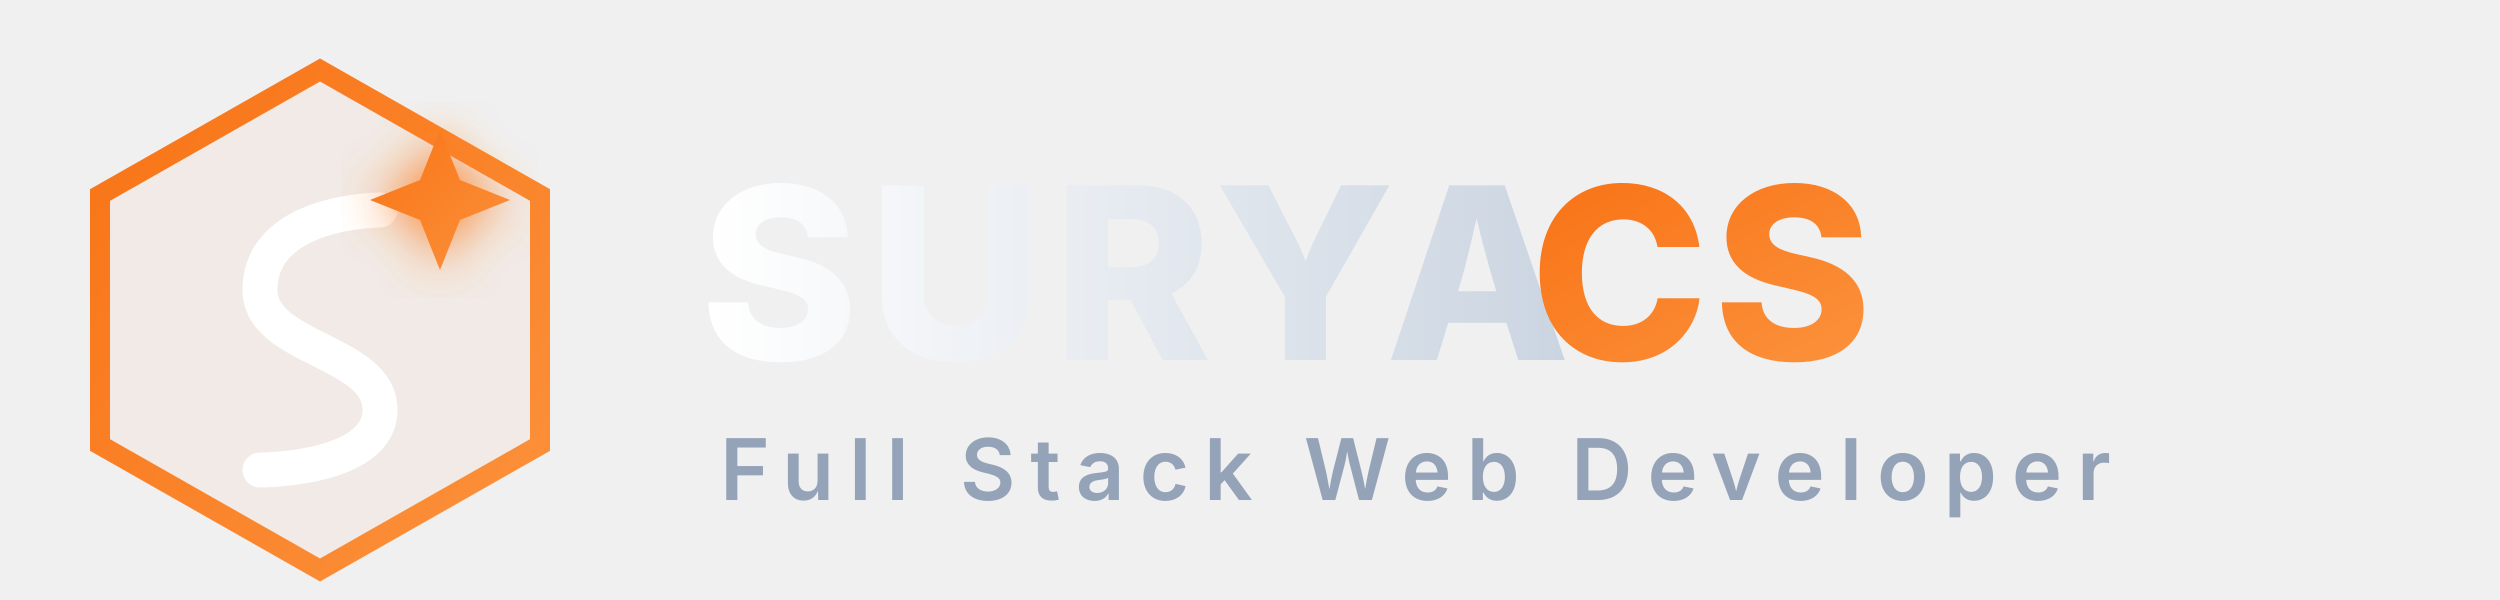
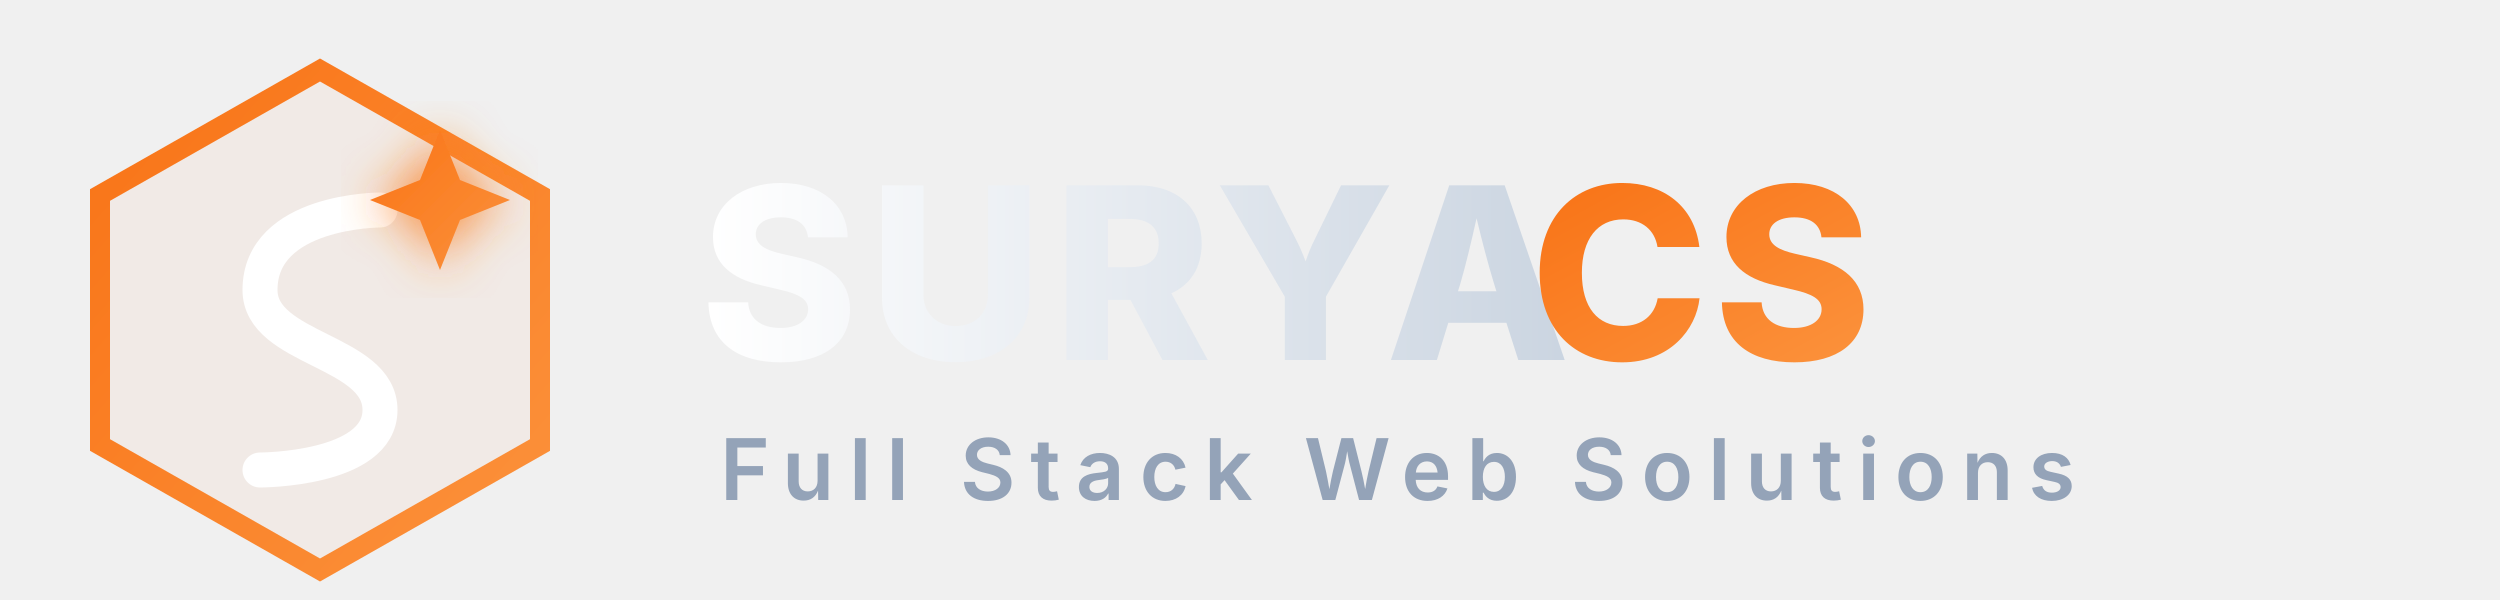
<svg xmlns="http://www.w3.org/2000/svg" viewBox="0 0 250 60" width="250" height="60">
  <defs>
    <linearGradient id="primaryGrad" x1="0%" y1="0%" x2="100%" y2="100%">
      <stop offset="0%" stop-color="#f97316" />
      <stop offset="100%" stop-color="#fb923c" />
    </linearGradient>
    <linearGradient id="textGrad" x1="0%" y1="0%" x2="100%" y2="0%">
      <stop offset="0%" stop-color="#ffffff" />
      <stop offset="100%" stop-color="#cbd5e1" />
    </linearGradient>
    <filter id="glow" x="-20%" y="-20%" width="140%" height="140%">
      <feGaussianBlur stdDeviation="2.5" result="blur" />
      <feComposite in="SourceGraphic" in2="blur" operator="over" />
    </filter>
  </defs>
  <style>
    @keyframes hue-shift {
      0% { filter: hue-rotate(0deg); }
      100% { filter: hue-rotate(360deg); }
    }
  </style>
  <g transform="translate(10, 7)" class="animated-color">
    <path d="M22,0 L44,12.5 L44,37.5 L22,50 L0,37.5 L0,12.5 Z" fill="rgba(249, 115, 22, 0.05)" stroke="url(#primaryGrad)" stroke-width="2" />
    <path d="M28,14 C28,14 16,14 16,22 C16,28 28,28 28,34 C28,40 16,40 16,40" fill="none" stroke="#ffffff" stroke-width="3.5" stroke-linecap="round" stroke-linejoin="round" />
    <path d="M34,6 L36,11 L41,13 L36,15 L34,20 L32,15 L27,13 L32,11 Z" fill="url(#primaryGrad)" filter="url(#glow)" />
  </g>
  <text x="70" y="36" font-family="system-ui, -apple-system, sans-serif" font-size="24" font-weight="800" fill="url(#textGrad)" letter-spacing="1">SURYA</text>
  <text x="153" y="36" font-family="system-ui, -apple-system, sans-serif" font-size="24" font-weight="800" fill="url(#primaryGrad)" letter-spacing="0.5" class="animated-color">CS</text>
-   <text x="72" y="50" font-family="system-ui, -apple-system, sans-serif" font-size="8.5" font-weight="600" fill="#94a3b8" letter-spacing="1.5" text-transform="uppercase">Full Stack Web Developer</text>
+   <text x="72" y="50" font-family="system-ui, -apple-system, sans-serif" font-size="8.5" font-weight="600" fill="#94a3b8" letter-spacing="1.5" text-transform="uppercase">Full Stack Web Solutions</text>
</svg>
